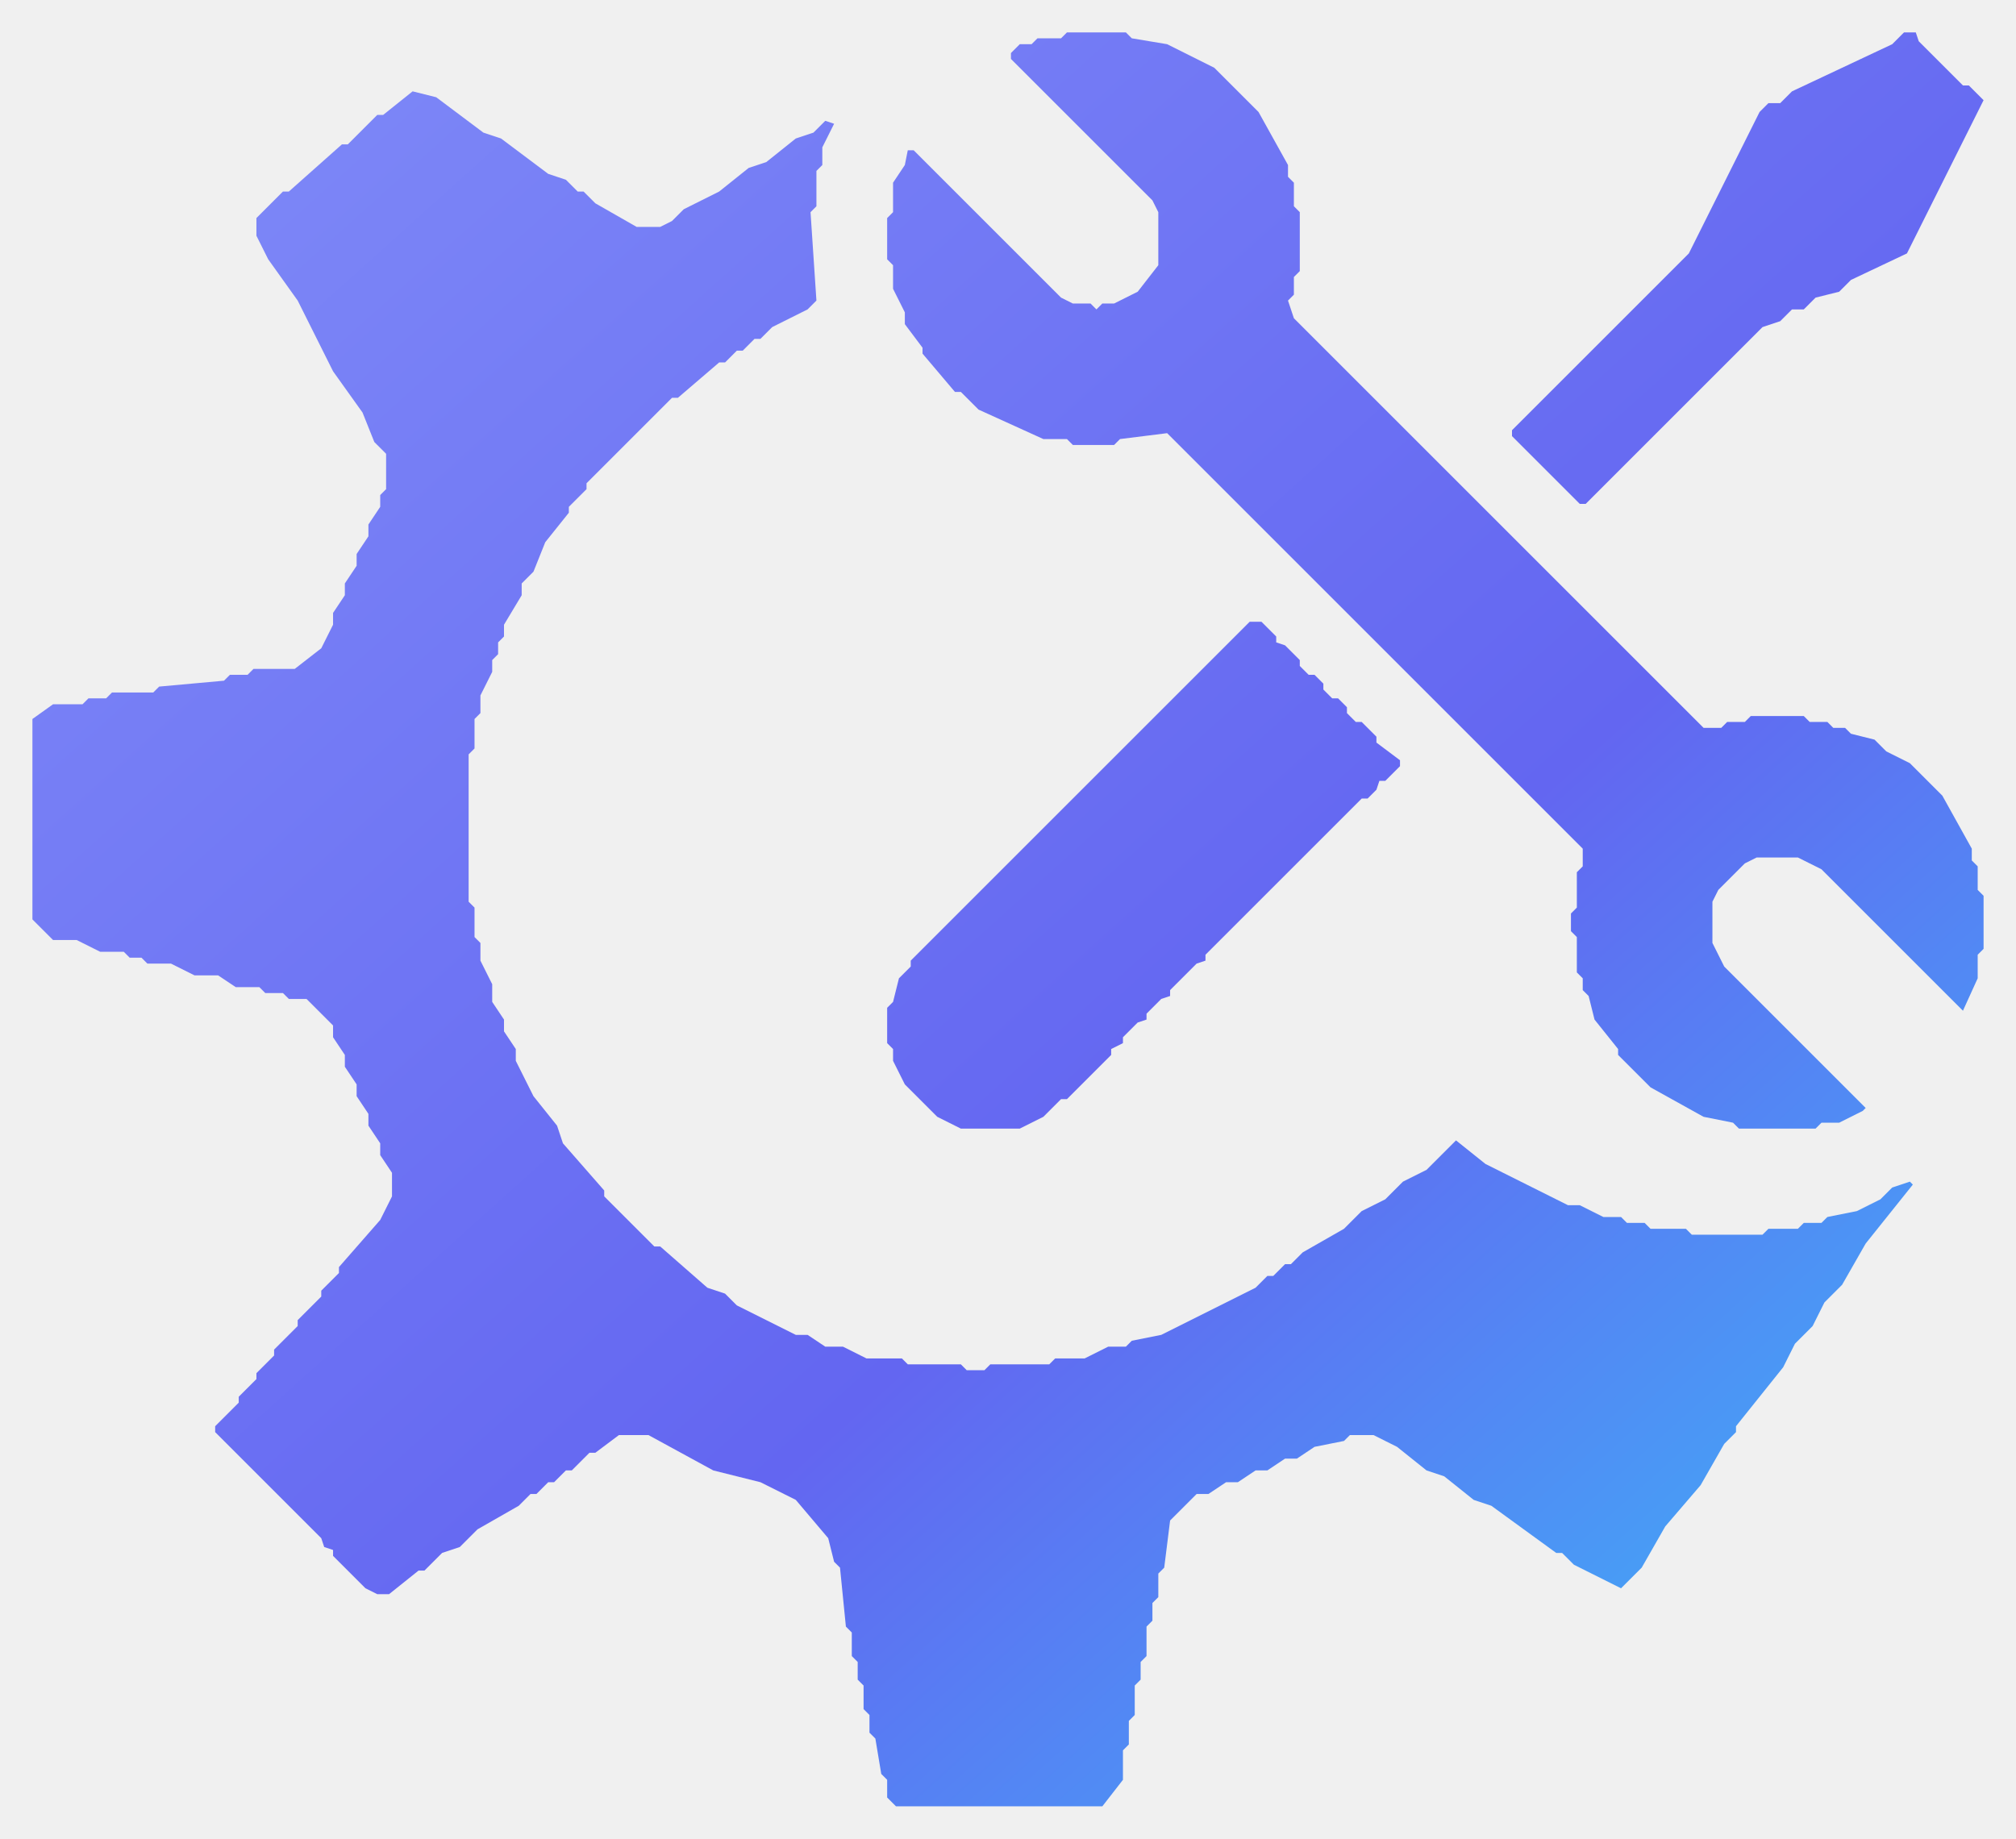
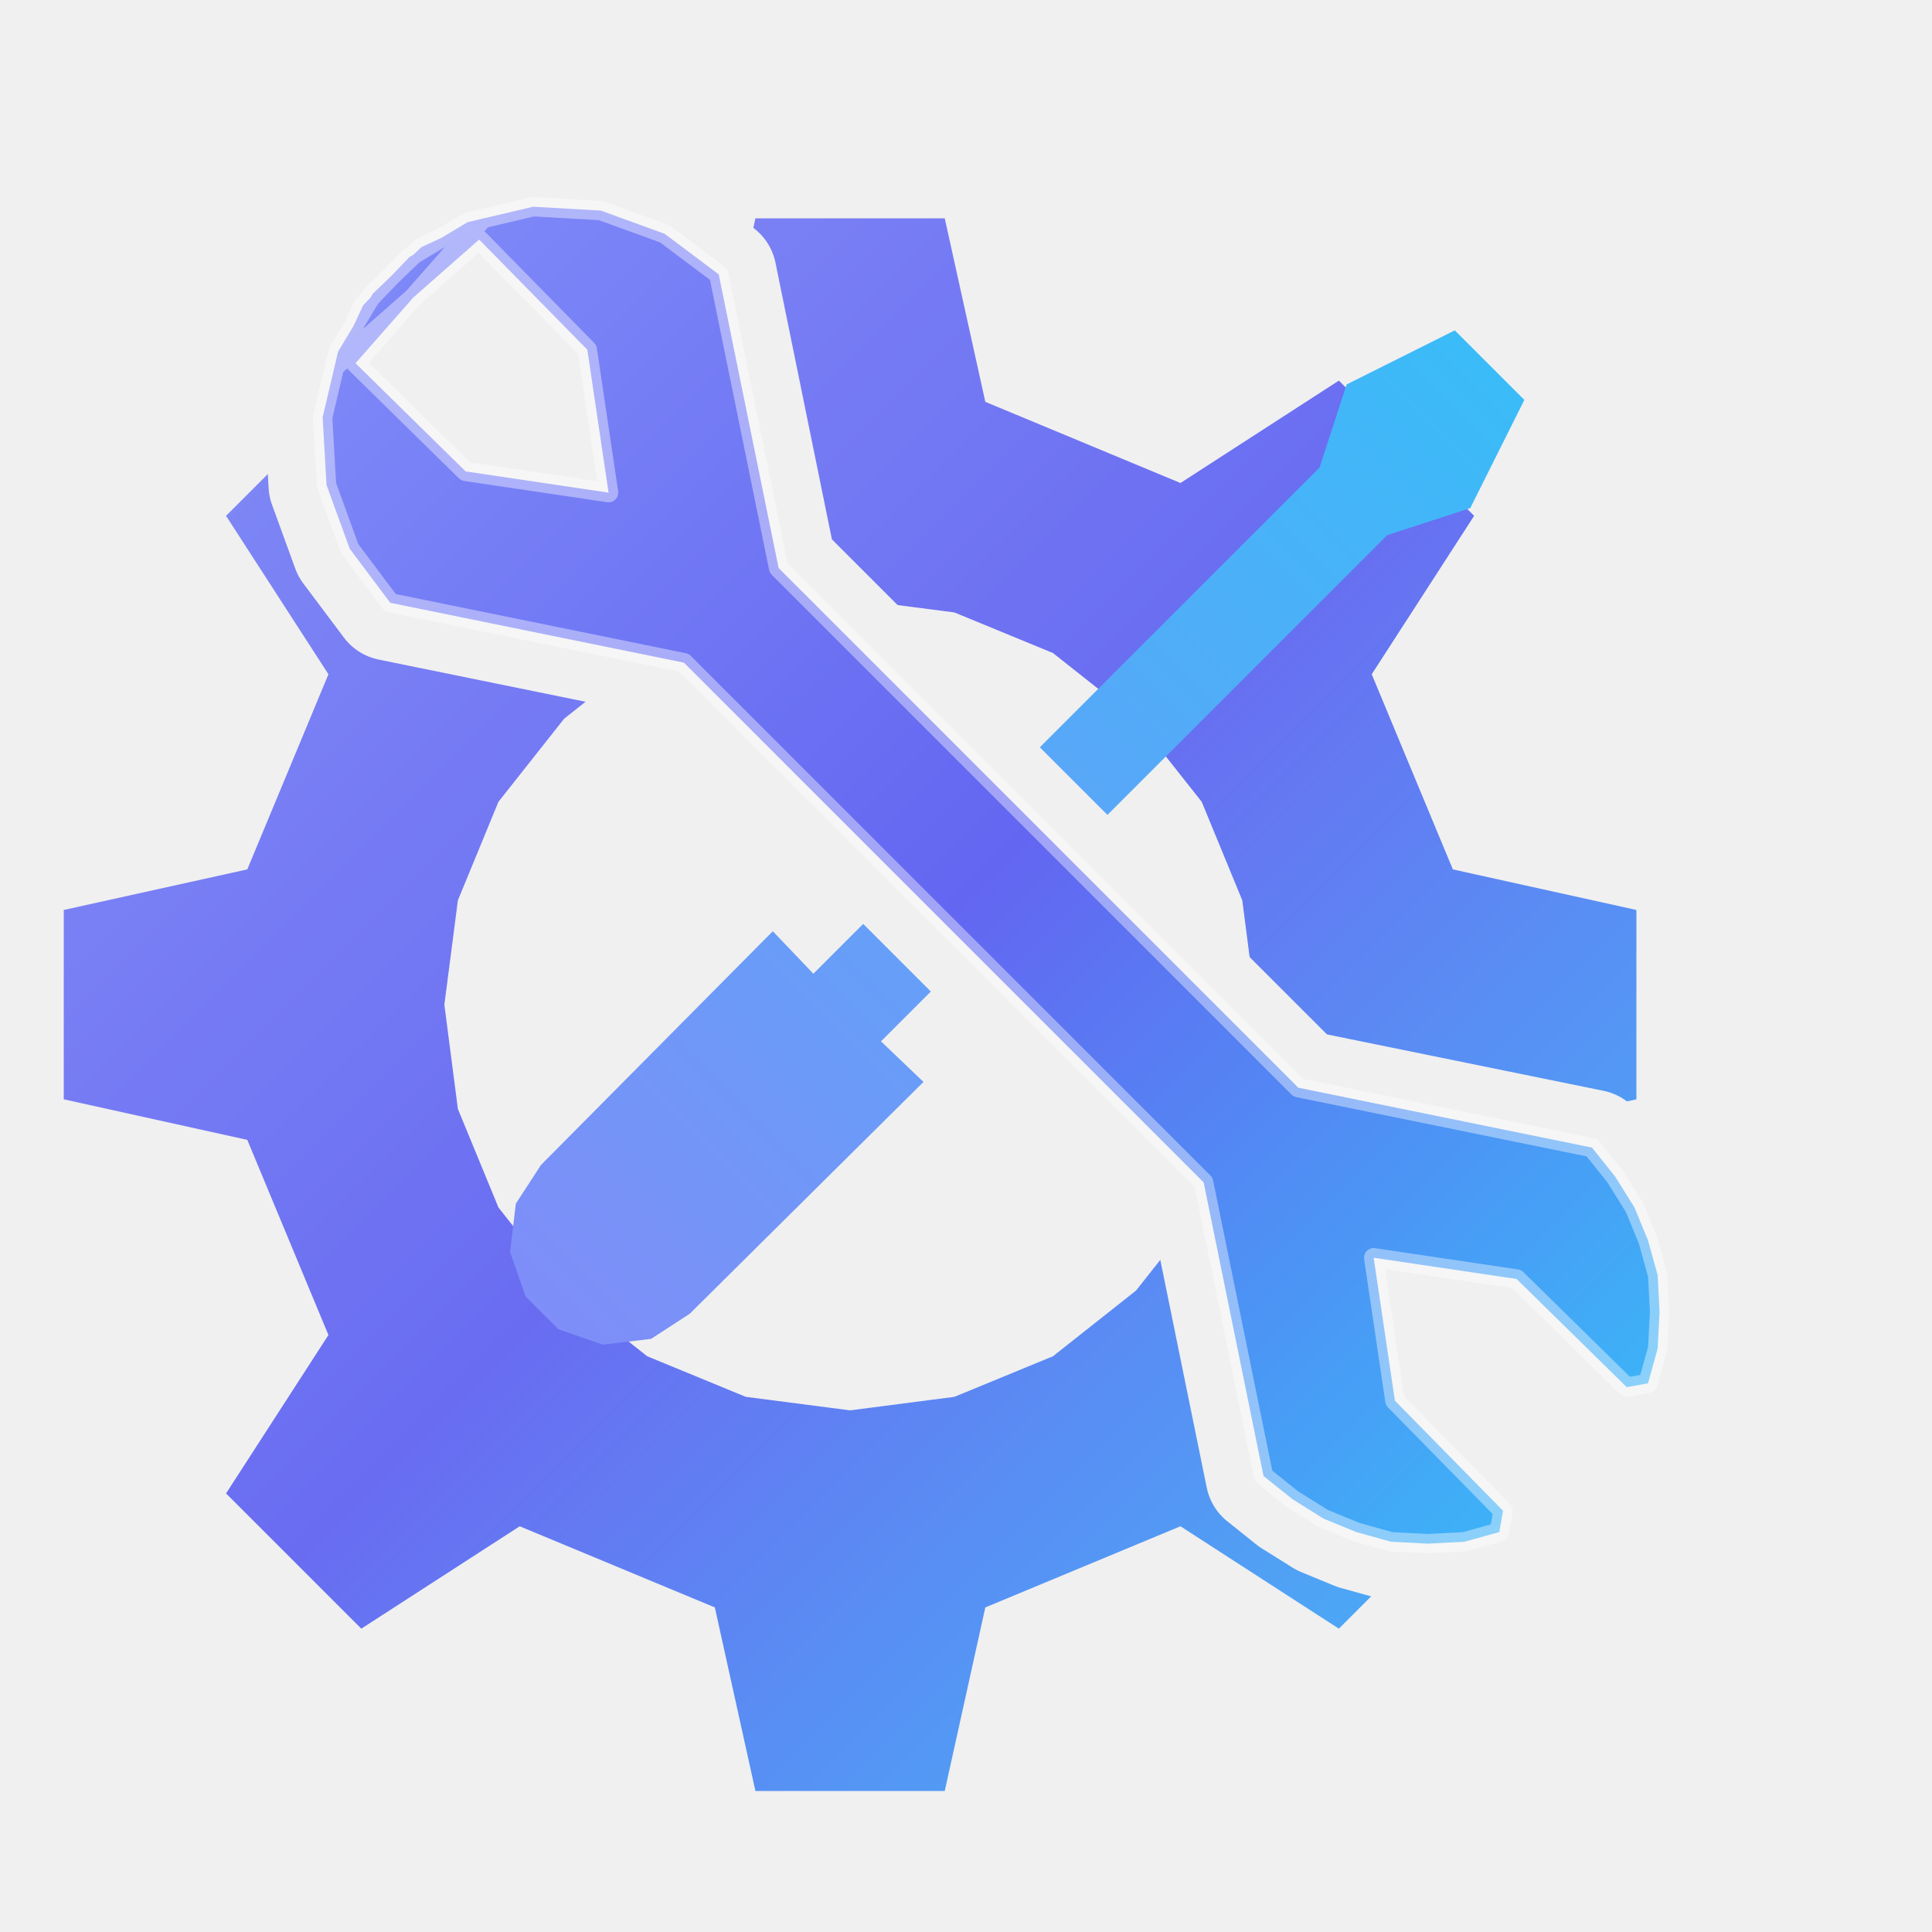
- <svg xmlns="http://www.w3.org/2000/svg" viewBox="0 0 342 312" fill="url(#labops-logo-gradient)">
+ <svg xmlns="http://www.w3.org/2000/svg" viewBox="0 0 100 100" fill="none">
  <defs>
-     <linearGradient id="labops-logo-gradient" x1="0%" y1="0%" x2="100%" y2="100%">
+     <linearGradient id="labops-nav-logo-grad" x1="0%" y1="0%" x2="100%" y2="100%">
      <stop offset="0%" stop-color="#818cf8" />
-       <stop offset="60%" stop-color="#6366f1" />
+       <stop offset="50%" stop-color="#6366f1" />
      <stop offset="100%" stop-color="#38bdf8" />
    </linearGradient>
+     <linearGradient id="labops-nav-tool-grad" x1="100%" y1="0%" x2="0%" y2="100%">
+       <stop offset="0%" stop-color="#38bdf8" />
+       <stop offset="100%" stop-color="#818cf8" />
+     </linearGradient>
+     <mask id="labops-wrench-cutout">
+       <rect width="100" height="100" fill="white" />
+       <path d="M 40.3,29.4 L 37.2,14.2 L 34.4,12.1 L 31.1,10.9 L 27.6,10.7 L 24.2,11.5 L 21.2,13.3 L 18.8,15.8 L 17.3,19.0 L 24.8,12.4 L 30.4,18.1 L 31.5,25.5 L 24.1,24.4 L 18.4,18.8 L 25.0,11.3 L 21.8,12.8 L 19.3,15.2 L 17.5,18.2 L 16.7,21.6 L 16.9,25.1 L 18.1,28.4 L 20.2,31.2 L 35.4,34.3 L 62.3,61.2 L 65.4,76.4 L 66.9,77.6 L 68.5,78.6 L 70.2,79.3 L 72.0,79.8 L 73.9,79.9 L 75.8,79.8 L 77.6,79.3 L 77.8,78.2 L 72.2,72.5 L 71.1,65.1 L 78.5,66.2 L 84.2,71.8 L 85.3,71.6 L 85.8,69.8 L 85.9,67.9 L 85.8,66.0 L 85.3,64.2 L 84.6,62.5 L 83.6,60.9 L 82.4,59.4 L 67.2,56.3 Z" fill="black" stroke="black" stroke-width="6" stroke-linejoin="round" />
+     </mask>
  </defs>
-   <path fill-rule="evenodd" d="M 181.0 5.5 L 191.0 5.5 L 192.0 6.5 L 198.0 7.5 L 206.0 11.5 L 213.5 19.0 L 218.5 28.0 L 218.5 30.0 L 219.5 31.0 L 219.5 35.0 L 220.5 36.0 L 220.5 46.0 L 219.5 47.0 L 219.5 50.0 L 218.5 51.0 L 219.5 54.0 L 289.0 123.5 L 292.0 123.5 L 293.0 122.5 L 296.0 122.5 L 297.0 121.5 L 306.0 121.5 L 307.0 122.5 L 310.0 122.5 L 311.0 123.5 L 313.0 123.5 L 314.0 124.5 L 318.0 125.5 L 320.0 127.5 L 324.0 129.5 L 329.5 135.0 L 334.5 144.0 L 334.5 146.0 L 335.5 147.0 L 335.5 151.0 L 336.5 152.0 L 336.5 161.0 L 335.5 162.0 L 335.5 166.0 L 333.0 171.5 L 309.0 147.5 L 305.0 145.5 L 298.0 145.5 L 296.0 146.5 L 291.5 151.0 L 290.5 153.0 L 290.5 160.0 L 292.5 164.0 L 316.5 188.0 L 316.0 188.5 L 312.0 190.5 L 309.0 190.5 L 308.0 191.5 L 295.0 191.5 L 294.0 190.5 L 289.0 189.5 L 280.0 184.5 L 274.5 179.0 L 274.5 178.0 L 270.5 173.0 L 269.5 169.0 L 268.5 168.0 L 268.5 166.0 L 267.5 165.0 L 267.5 159.0 L 266.5 158.0 L 266.5 155.0 L 267.5 154.0 L 267.5 148.0 L 268.5 147.0 L 268.5 144.0 L 198.0 73.5 L 190.0 74.5 L 189.0 75.5 L 182.0 75.5 L 181.0 74.5 L 177.0 74.5 L 166.0 69.5 L 163.0 66.5 L 162.0 66.5 L 156.5 60.0 L 156.5 59.0 L 153.5 55.0 L 153.5 53.0 L 151.5 49.0 L 151.5 45.0 L 150.5 44.0 L 150.5 37.0 L 151.5 36.0 L 151.5 31.0 L 153.5 28.0 L 154.0 25.5 L 155.0 25.5 L 180.0 50.5 L 182.0 51.5 L 185.0 51.5 L 186.0 52.5 L 187.0 51.5 L 189.0 51.5 L 193.0 49.5 L 196.5 45.0 L 196.5 36.0 L 195.5 34.0 L 171.5 10.0 L 171.5 9.0 L 173.0 7.5 L 175.0 7.5 L 176.0 6.5 L 180.0 6.5 L 181.0 5.5 Z M 323.0 5.5 L 325.0 5.5 L 325.5 7.0 L 333.0 14.5 L 334.0 14.5 L 336.5 17.0 L 323.5 43.0 L 314.0 47.5 L 312.0 49.5 L 308.0 50.5 L 306.0 52.5 L 304.0 52.5 L 302.0 54.5 L 299.0 55.5 L 269.0 85.5 L 268.0 85.5 L 256.5 74.0 L 256.5 73.0 L 286.5 43.0 L 298.5 19.0 L 300.0 17.5 L 302.0 17.5 L 304.0 15.5 L 321.0 7.5 L 323.0 5.5 Z M 70.0 15.5 L 74.0 16.5 L 82.0 22.5 L 85.0 23.5 L 93.0 29.5 L 96.0 30.5 L 98.0 32.5 L 99.0 32.5 L 101.0 34.5 L 108.0 38.5 L 112.0 38.5 L 114.0 37.5 L 116.0 35.5 L 122.0 32.5 L 127.0 28.5 L 130.0 27.5 L 135.0 23.5 L 138.0 22.5 L 140.0 20.5 L 141.5 21.0 L 139.5 25.0 L 139.5 28.0 L 138.5 29.0 L 138.5 35.0 L 137.5 36.0 L 138.5 51.0 L 137.0 52.5 L 131.0 55.5 L 129.0 57.5 L 128.0 57.5 L 126.0 59.5 L 125.0 59.5 L 123.0 61.5 L 122.0 61.5 L 115.0 67.5 L 114.0 67.5 L 99.5 82.0 L 99.5 83.0 L 96.5 86.0 L 96.5 87.0 L 92.5 92.0 L 90.5 97.0 L 88.5 99.0 L 88.5 101.0 L 85.5 106.0 L 85.5 108.0 L 84.5 109.0 L 84.5 111.0 L 83.5 112.0 L 83.5 114.0 L 81.5 118.0 L 81.5 121.0 L 80.5 122.0 L 80.5 127.0 L 79.5 128.0 L 79.5 153.0 L 80.5 154.0 L 80.5 159.0 L 81.5 160.0 L 81.5 163.0 L 83.5 167.0 L 83.5 170.0 L 85.5 173.0 L 85.5 175.0 L 87.5 178.0 L 87.5 180.0 L 90.5 186.0 L 94.5 191.0 L 95.5 194.0 L 102.5 202.0 L 102.5 203.0 L 111.0 211.5 L 112.0 211.5 L 120.0 218.5 L 123.0 219.5 L 125.0 221.5 L 135.0 226.5 L 137.0 226.5 L 140.0 228.5 L 143.0 228.5 L 147.0 230.5 L 153.0 230.5 L 154.0 231.5 L 163.0 231.5 L 164.0 232.5 L 167.0 232.5 L 168.0 231.5 L 178.0 231.5 L 179.0 230.5 L 184.0 230.5 L 188.0 228.5 L 191.0 228.5 L 192.0 227.5 L 197.0 226.5 L 213.0 218.5 L 215.0 216.5 L 216.0 216.5 L 218.0 214.5 L 219.0 214.5 L 221.0 212.5 L 228.0 208.5 L 231.0 205.5 L 235.0 203.5 L 238.0 200.5 L 242.0 198.5 L 247.0 193.5 L 252.0 197.5 L 266.0 204.5 L 268.0 204.5 L 272.0 206.5 L 275.0 206.5 L 276.0 207.5 L 279.0 207.5 L 280.0 208.5 L 286.0 208.5 L 287.0 209.5 L 299.0 209.5 L 300.0 208.5 L 305.0 208.5 L 306.0 207.5 L 309.0 207.5 L 310.0 206.5 L 315.0 205.5 L 319.0 203.5 L 321.0 201.5 L 324.0 200.5 L 324.5 201.0 L 316.5 211.0 L 312.5 218.0 L 309.5 221.0 L 307.5 225.0 L 304.5 228.0 L 302.5 232.0 L 294.5 242.0 L 294.5 243.0 L 292.5 245.0 L 288.5 252.0 L 282.5 259.0 L 278.5 266.0 L 275.0 269.5 L 267.0 265.5 L 265.0 263.5 L 264.0 263.5 L 253.0 255.5 L 250.0 254.5 L 245.0 250.5 L 242.0 249.5 L 237.0 245.5 L 233.0 243.5 L 229.0 243.5 L 228.0 244.5 L 223.0 245.5 L 220.0 247.5 L 218.0 247.5 L 215.0 249.5 L 213.0 249.5 L 210.0 251.5 L 208.0 251.5 L 205.0 253.5 L 203.0 253.5 L 198.5 258.0 L 197.5 266.0 L 196.5 267.0 L 196.5 271.0 L 195.5 272.0 L 195.5 275.0 L 194.5 276.0 L 194.5 281.0 L 193.5 282.0 L 193.5 285.0 L 192.5 286.0 L 192.5 291.0 L 191.5 292.0 L 191.5 296.0 L 190.5 297.0 L 190.5 302.0 L 187.0 306.5 L 152.0 306.5 L 150.5 305.0 L 150.5 302.0 L 149.5 301.0 L 148.5 295.0 L 147.5 294.0 L 147.5 291.0 L 146.5 290.0 L 146.5 286.0 L 145.5 285.0 L 145.5 282.0 L 144.5 281.0 L 144.5 277.0 L 143.5 276.0 L 142.5 266.0 L 141.5 265.0 L 140.5 261.0 L 135.0 254.5 L 129.0 251.5 L 121.0 249.5 L 110.0 243.5 L 105.0 243.5 L 101.0 246.5 L 100.0 246.5 L 97.0 249.5 L 96.0 249.5 L 94.0 251.5 L 93.0 251.5 L 91.0 253.5 L 90.0 253.5 L 88.0 255.5 L 81.0 259.5 L 78.0 262.5 L 75.0 263.5 L 72.0 266.5 L 71.0 266.5 L 66.0 270.5 L 64.0 270.5 L 62.0 269.5 L 56.5 264.0 L 56.5 263.0 L 55.0 262.5 L 54.5 261.0 L 36.5 243.0 L 36.5 242.0 L 40.5 238.0 L 40.5 237.0 L 43.5 234.0 L 43.5 233.0 L 46.5 230.0 L 46.5 229.0 L 50.5 225.0 L 50.5 224.0 L 54.5 220.0 L 54.5 219.0 L 57.5 216.0 L 57.5 215.0 L 64.5 207.0 L 66.5 203.0 L 66.5 199.0 L 64.5 196.0 L 64.5 194.0 L 62.5 191.0 L 62.5 189.0 L 60.5 186.0 L 60.5 184.0 L 58.5 181.0 L 58.5 179.0 L 56.5 176.0 L 56.5 174.0 L 52.0 169.5 L 49.0 169.5 L 48.0 168.5 L 45.0 168.5 L 44.0 167.5 L 40.0 167.5 L 37.0 165.5 L 33.0 165.5 L 29.0 163.5 L 25.0 163.5 L 24.0 162.5 L 22.0 162.5 L 21.0 161.5 L 17.0 161.5 L 13.0 159.5 L 9.0 159.5 L 5.5 156.0 L 5.5 122.0 L 9.0 119.5 L 14.0 119.5 L 15.0 118.5 L 18.0 118.5 L 19.0 117.5 L 26.0 117.5 L 27.0 116.5 L 38.0 115.5 L 39.0 114.5 L 42.0 114.5 L 43.0 113.5 L 50.0 113.5 L 54.5 110.0 L 56.5 106.0 L 56.5 104.0 L 58.5 101.0 L 58.5 99.0 L 60.5 96.0 L 60.5 94.0 L 62.5 91.0 L 62.5 89.0 L 64.5 86.0 L 64.5 84.0 L 65.5 83.0 L 65.5 77.0 L 63.5 75.0 L 61.5 70.0 L 56.5 63.0 L 50.5 51.0 L 45.5 44.0 L 43.5 40.0 L 43.5 37.0 L 48.0 32.5 L 49.0 32.5 L 58.0 24.5 L 59.0 24.5 L 64.0 19.5 L 65.0 19.5 L 70.0 15.5 Z M 212.0 105.5 L 214.0 105.5 L 216.5 108.0 L 216.5 109.0 L 218.0 109.5 L 220.5 112.0 L 220.5 113.0 L 222.0 114.5 L 223.0 114.5 L 224.5 116.0 L 224.5 117.0 L 226.0 118.5 L 227.0 118.5 L 228.5 120.0 L 228.5 121.0 L 230.0 122.5 L 231.0 122.5 L 233.5 125.0 L 233.5 126.0 L 237.5 129.0 L 237.5 130.0 L 235.0 132.5 L 234.0 132.5 L 233.5 134.0 L 232.0 135.5 L 231.0 135.5 L 204.5 162.0 L 204.5 163.0 L 203.0 163.5 L 198.5 168.0 L 198.5 169.0 L 197.0 169.5 L 194.5 172.0 L 194.5 173.0 L 193.0 173.5 L 190.5 176.0 L 190.5 177.0 L 188.5 178.0 L 188.5 179.0 L 181.0 186.5 L 180.0 186.5 L 177.0 189.5 L 173.0 191.5 L 163.0 191.5 L 159.0 189.5 L 153.5 184.0 L 151.5 180.0 L 151.5 178.0 L 150.5 177.0 L 150.5 171.0 L 151.5 170.0 L 152.5 166.0 L 154.5 164.0 L 154.5 163.0 L 212.0 105.5 Z" />
+   <g mask="url(#labops-wrench-cutout)">
+     <path fill-rule="evenodd" d="M 37.0,20.8 L 39.1,11.3 L 48.9,11.3 L 51.0,20.8 L 61.1,25.0 L 69.3,19.7 L 76.3,26.7 L 71.0,34.9 L 75.2,45.0 L 84.7,47.1 L 84.7,56.9 L 75.2,59.0 L 71.0,69.1 L 76.3,77.3 L 69.3,84.3 L 61.1,79.0 L 51.0,83.2 L 48.9,92.7 L 39.1,92.7 L 37.0,83.2 L 26.9,79.0 L 18.7,84.3 L 11.7,77.3 L 17.0,69.1 L 12.8,59.0 L 3.3,56.9 L 3.3,47.1 L 12.8,45.0 L 17.0,34.9 L 11.7,26.7 L 18.7,19.7 L 26.9,25.0 Z M 65.0,52.0 L 64.3,57.4 L 62.2,62.5 L 58.8,66.8 L 54.5,70.2 L 49.4,72.3 L 44.0,73.0 L 38.6,72.3 L 33.5,70.2 L 29.2,66.8 L 25.8,62.5 L 23.7,57.4 L 23.0,52.0 L 23.7,46.6 L 25.8,41.5 L 29.2,37.2 L 33.5,33.8 L 38.6,31.7 L 44.0,31.0 L 49.4,31.7 L 54.5,33.8 L 58.8,37.2 L 62.2,41.5 L 64.3,46.6 Z" fill="url(#labops-nav-logo-grad)" opacity="0.95" />
+     <path d="M 78.9,20.7 L 75.3,17.1 L 69.7,19.9 L 68.3,24.2 L 42.1,50.4 L 40.0,48.2 L 28.0,60.3 L 26.7,62.3 L 26.4,64.8 L 27.2,67.1 L 28.9,68.8 L 31.2,69.6 L 33.7,69.3 L 35.7,68.0 L 47.8,56.0 L 45.6,53.9 L 71.8,27.7 L 76.1,26.3 Z" fill="url(#labops-nav-tool-grad)" />
+   </g>
+   <path d="M 40.3,29.4 L 37.2,14.2 L 34.4,12.1 L 31.1,10.9 L 27.6,10.7 L 24.2,11.5 L 21.2,13.3 L 18.8,15.8 L 17.3,19.0 L 24.8,12.4 L 30.4,18.1 L 31.5,25.5 L 24.1,24.4 L 18.4,18.8 L 25.0,11.3 L 21.8,12.8 L 19.3,15.2 L 17.5,18.2 L 16.7,21.6 L 16.9,25.1 L 18.1,28.4 L 20.2,31.2 L 35.4,34.3 L 62.3,61.2 L 65.4,76.4 L 66.9,77.6 L 68.5,78.6 L 70.2,79.3 L 72.0,79.8 L 73.9,79.9 L 75.8,79.8 L 77.6,79.3 L 77.8,78.2 L 72.2,72.5 L 71.1,65.1 L 78.5,66.2 L 84.2,71.8 L 85.3,71.6 L 85.8,69.8 L 85.9,67.9 L 85.8,66.0 L 85.3,64.2 L 84.6,62.5 L 83.6,60.9 L 82.4,59.4 L 67.2,56.3 Z" fill="url(#labops-nav-logo-grad)" stroke="rgba(255,255,255,0.4)" stroke-width="1.0" stroke-linejoin="round" />
</svg>
